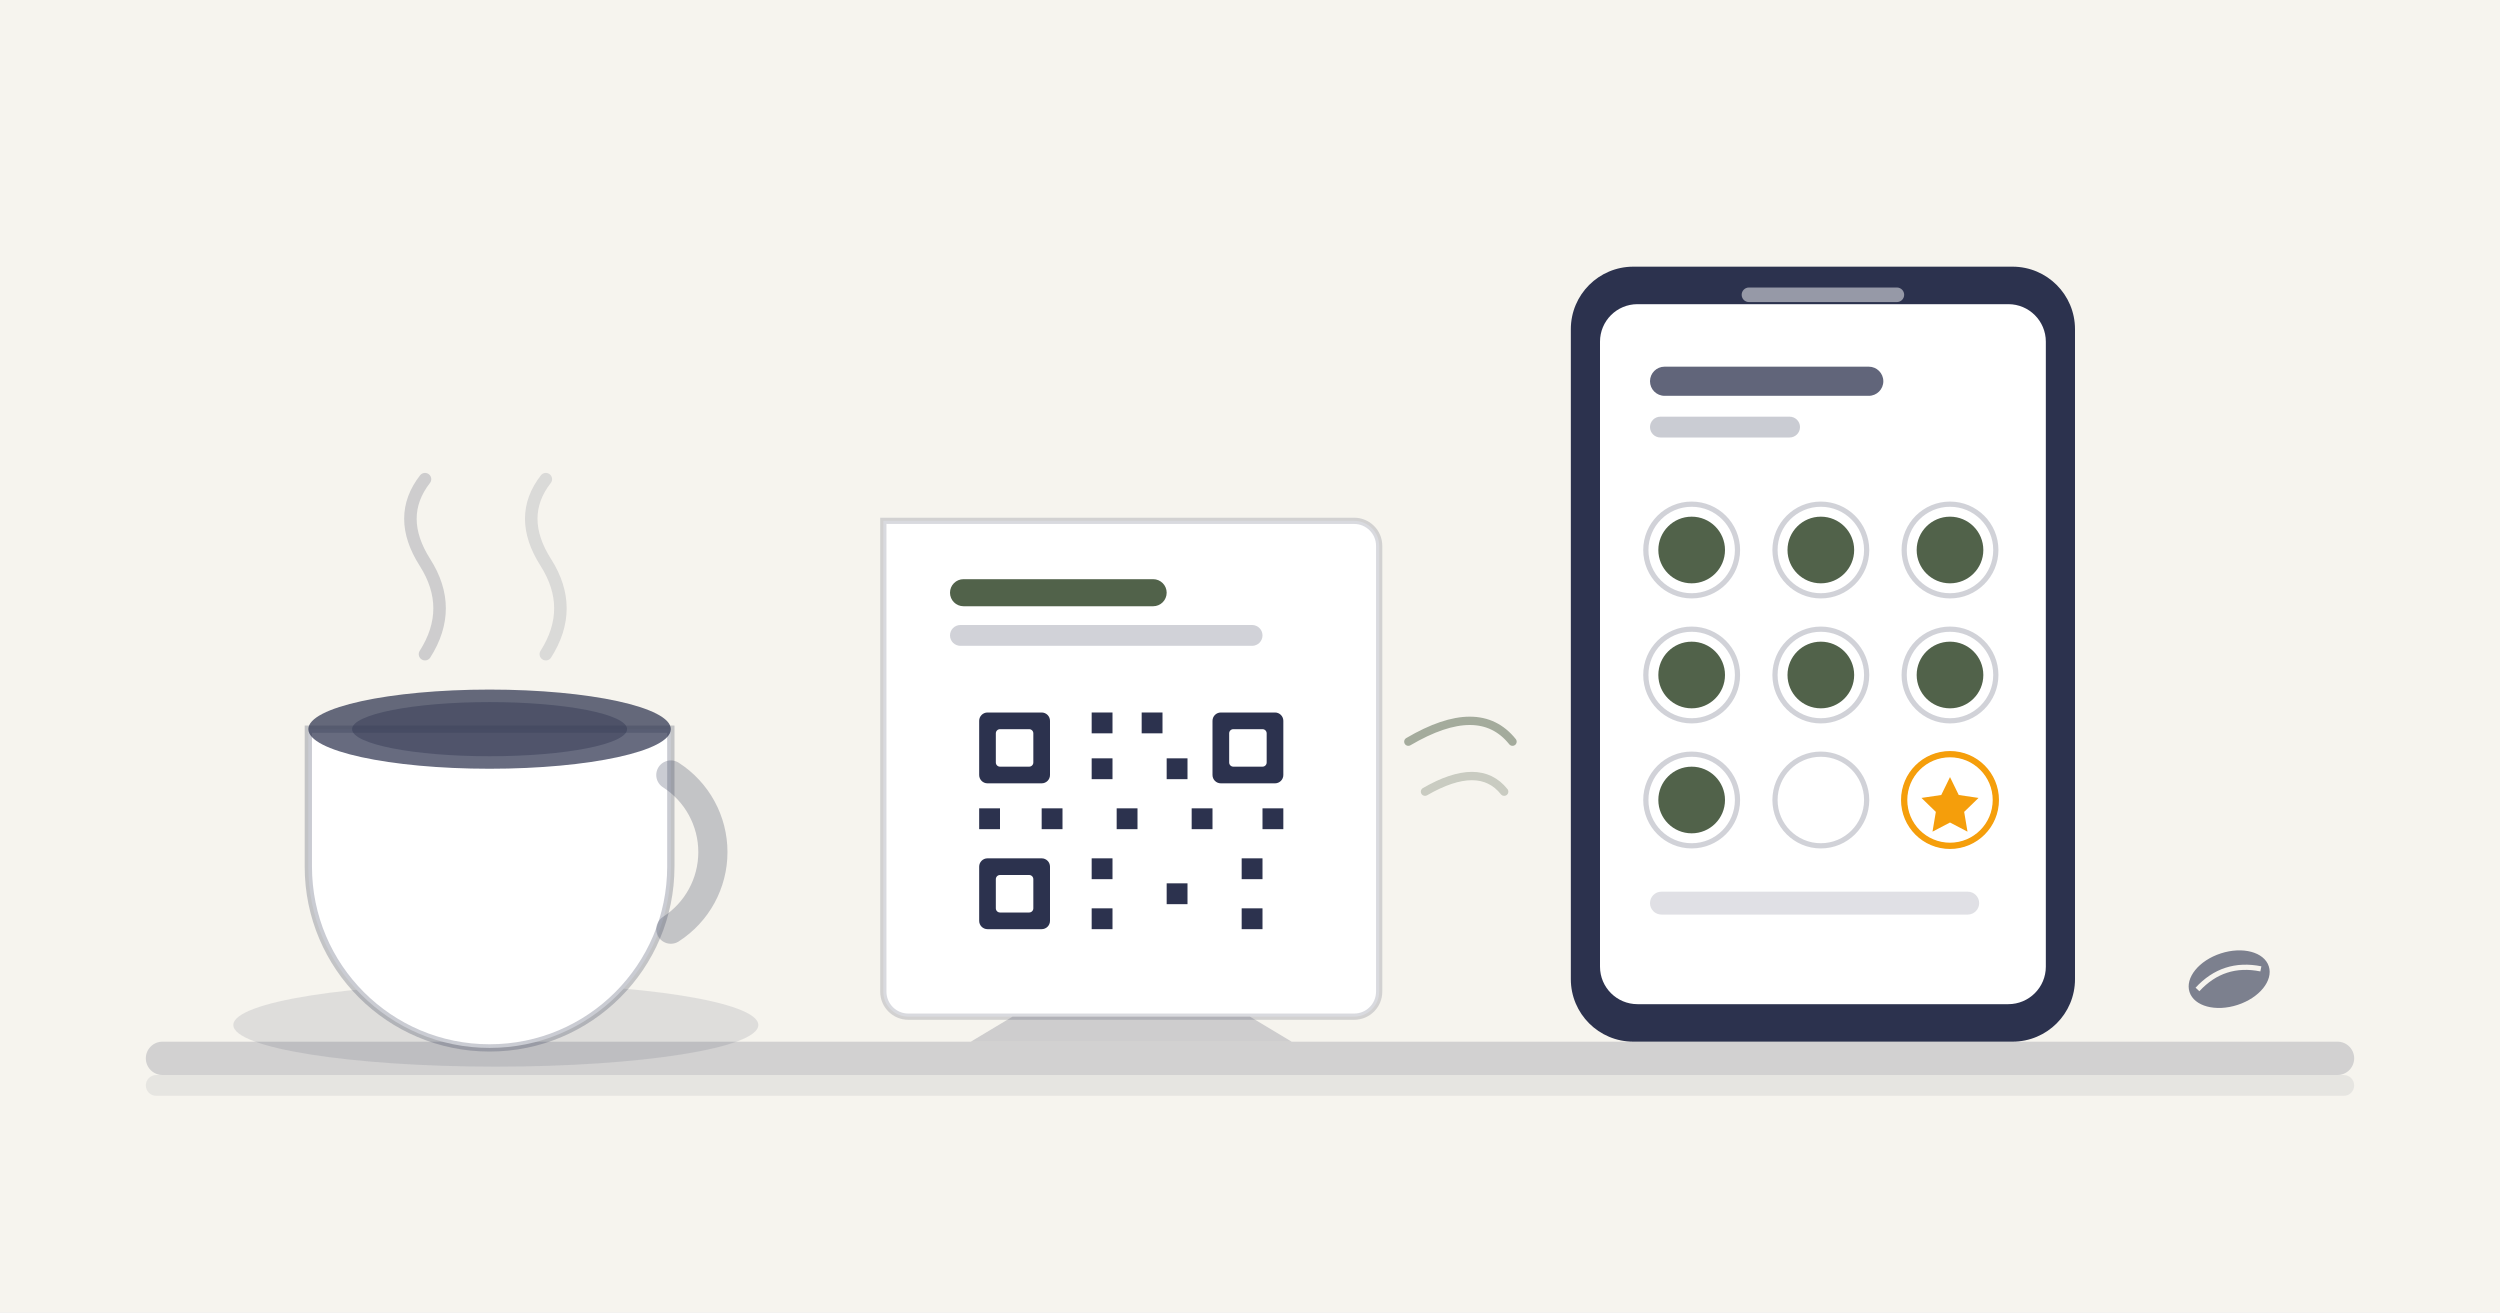
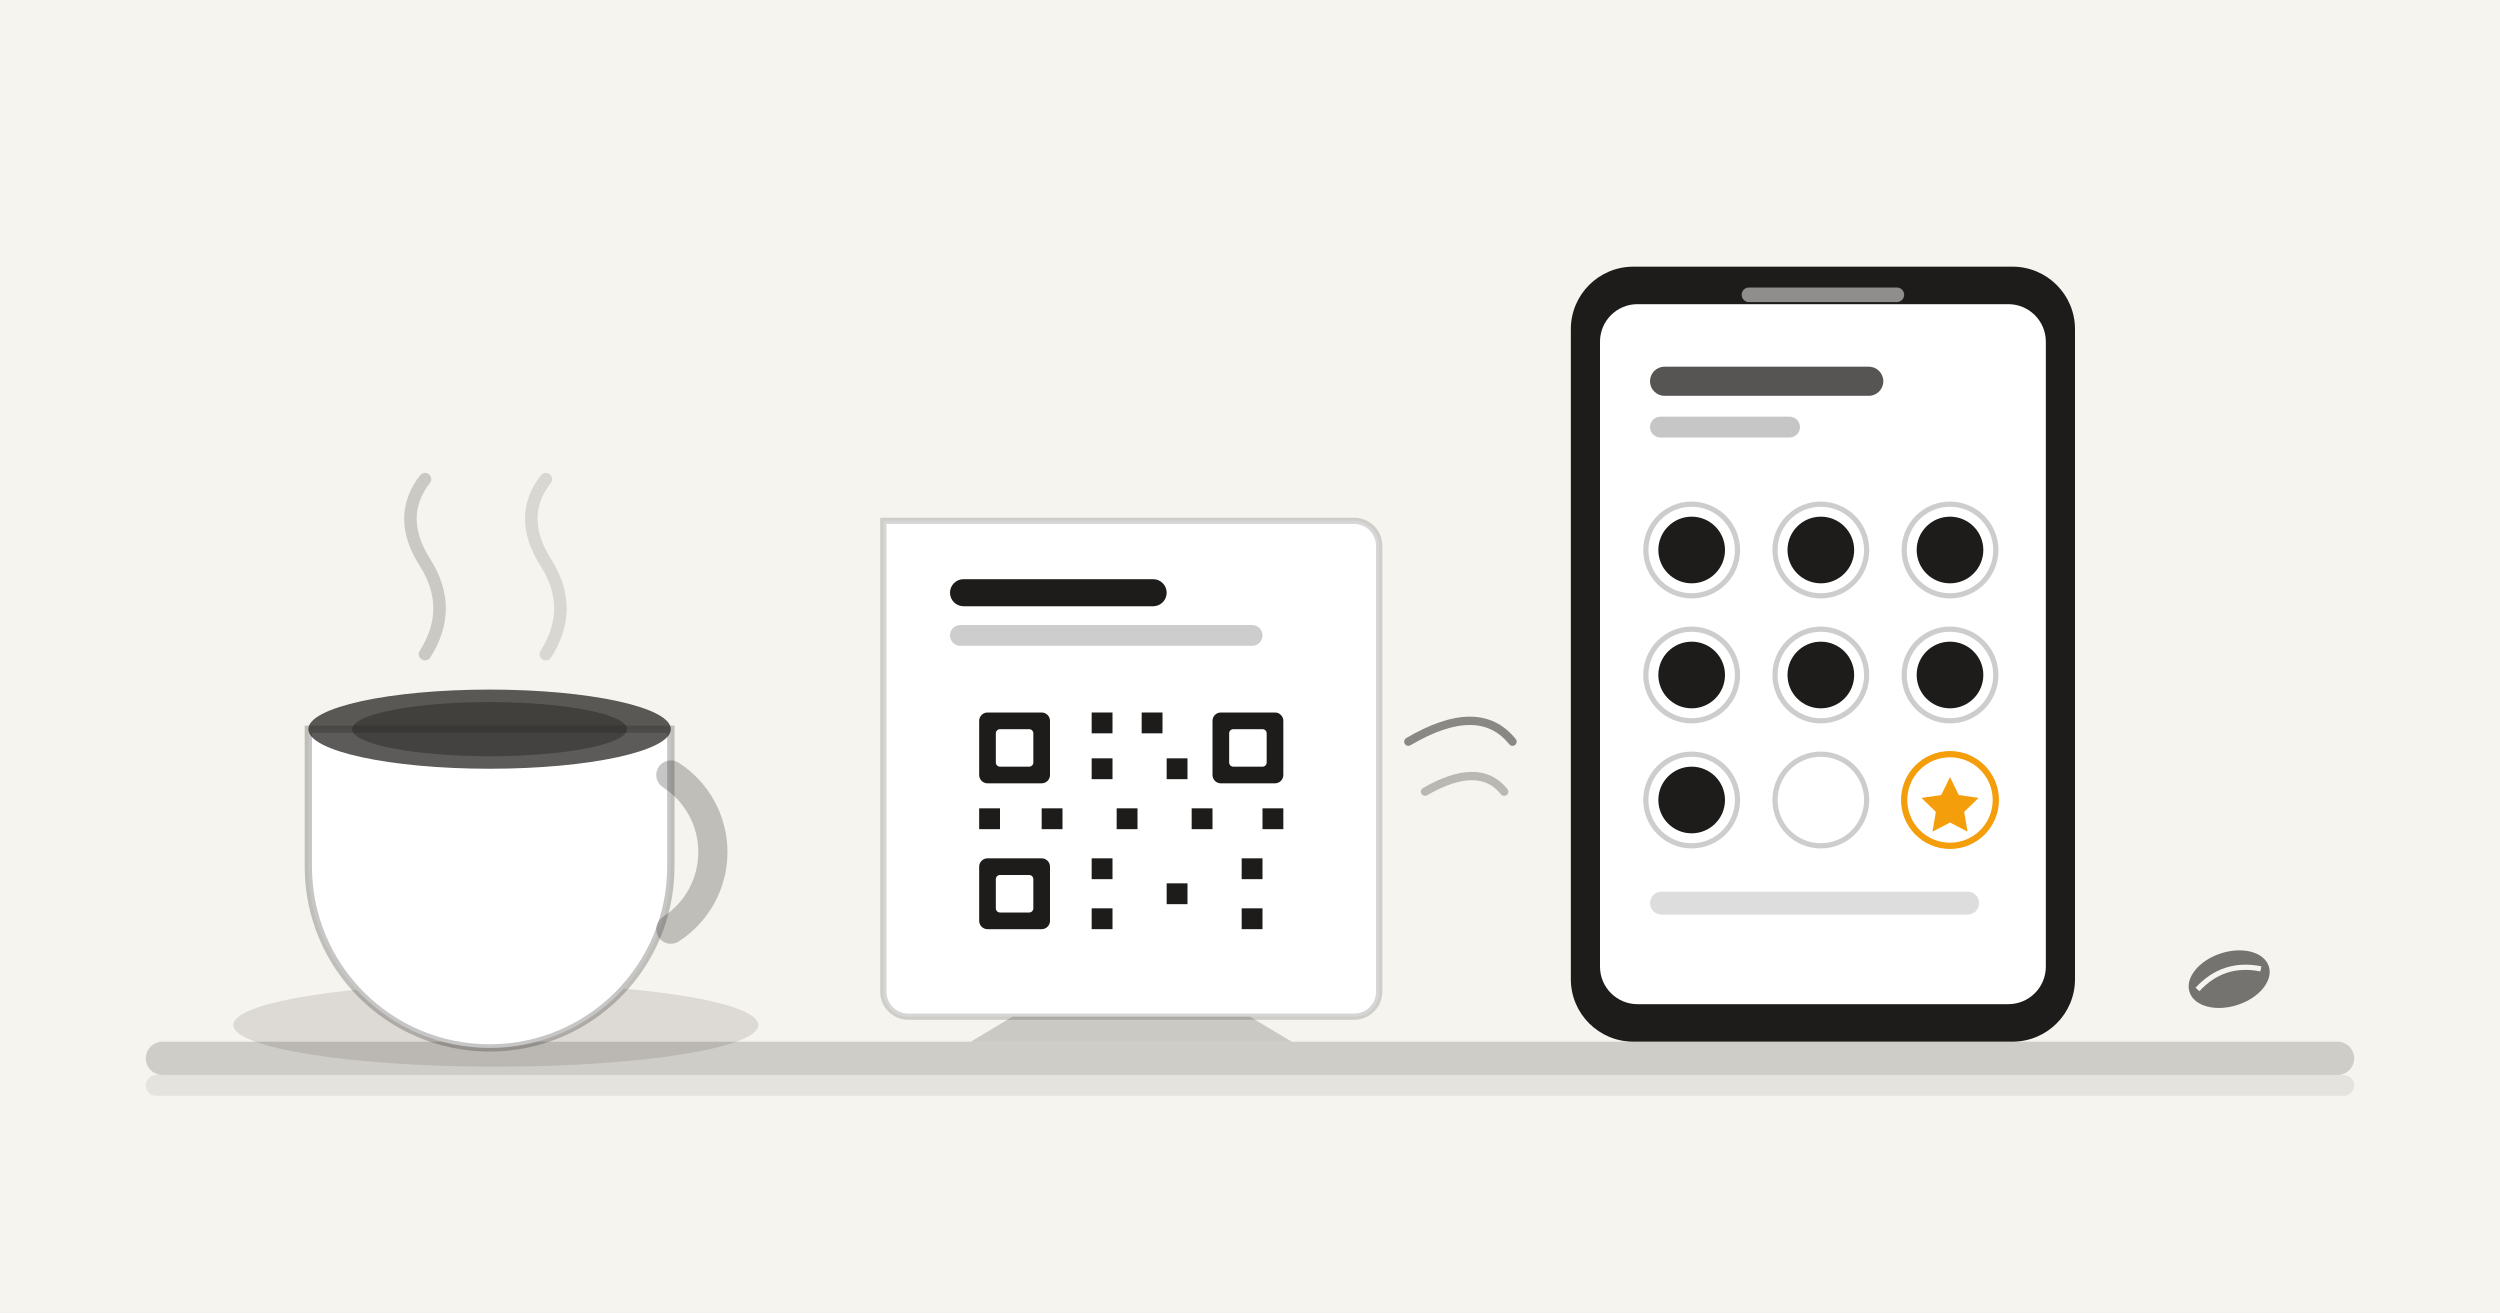
<svg xmlns="http://www.w3.org/2000/svg" viewBox="0 0 1200 630" width="1200" height="630" role="img" aria-label="Kaffekop på en cafédisk ved siden af et lille skilt med QR-kode og en telefon, der viser et stempelkort med ti felter">
  <rect width="1200" height="630" fill="#f6f4ee" />
-   <rect x="70" y="500" width="1060" height="16" rx="8" fill="#2c324e" opacity="0.18" />
-   <rect x="70" y="516" width="1060" height="10" rx="5" fill="#2c324e" opacity="0.08" />
+   <rect x="70" y="500" width="1060" height="16" rx="8" fill="#1e1c1a" opacity="0.18" />
+   <rect x="70" y="516" width="1060" height="10" rx="5" fill="#1e1c1a" opacity="0.08" />
  <g>
-     <ellipse cx="238" cy="492" rx="126" ry="20" fill="#2c324e" opacity="0.12" />
+     <ellipse cx="238" cy="492" rx="126" ry="20" fill="#1e1c1a" opacity="0.12" />
    <path d="M148 350 h174 v66 a87 87 0 0 1 -87 87 a87 87 0 0 1 -87 -87 z" fill="#ffffff" />
-     <path d="M148 350 h174 v66 a87 87 0 0 1 -87 87 a87 87 0 0 1 -87 -87 z" fill="none" stroke="#2c324e" stroke-width="3.5" opacity="0.25" />
-     <ellipse cx="235" cy="350" rx="87" ry="19" fill="#2c324e" opacity="0.72" />
-     <ellipse cx="235" cy="350" rx="66" ry="13" fill="#2c324e" opacity="0.4" />
-     <path d="M322 372 a44 44 0 0 1 0 74" fill="none" stroke="#2c324e" stroke-width="14" stroke-linecap="round" opacity="0.25" />
-     <path d="M204 314 q14 -22 0 -44 q-14 -22 0 -40" fill="none" stroke="#2c324e" stroke-width="6" stroke-linecap="round" opacity="0.2" />
-     <path d="M262 314 q14 -22 0 -44 q-14 -22 0 -40" fill="none" stroke="#2c324e" stroke-width="6" stroke-linecap="round" opacity="0.14" />
+     <path d="M148 350 h174 v66 a87 87 0 0 1 -87 87 a87 87 0 0 1 -87 -87 z" fill="none" stroke="#1e1c1a" stroke-width="3.5" opacity="0.25" />
+     <ellipse cx="235" cy="350" rx="87" ry="19" fill="#1e1c1a" opacity="0.72" />
+     <ellipse cx="235" cy="350" rx="66" ry="13" fill="#1e1c1a" opacity="0.4" />
+     <path d="M322 372 a44 44 0 0 1 0 74" fill="none" stroke="#1e1c1a" stroke-width="14" stroke-linecap="round" opacity="0.25" />
+     <path d="M204 314 q14 -22 0 -44 q-14 -22 0 -40" fill="none" stroke="#1e1c1a" stroke-width="6" stroke-linecap="round" opacity="0.2" />
+     <path d="M262 314 q14 -22 0 -44 q-14 -22 0 -40" fill="none" stroke="#1e1c1a" stroke-width="6" stroke-linecap="round" opacity="0.14" />
  </g>
  <g>
    <path d="M436 250 h214 a12 12 0 0 1 12 12 v214 a12 12 0 0 1 -12 12 h-214 a12 12 0 0 1 -12 -12 v-226 z" fill="#ffffff" />
-     <path d="M436 250 h214 a12 12 0 0 1 12 12 v214 a12 12 0 0 1 -12 12 h-214 a12 12 0 0 1 -12 -12 v-226 z" fill="none" stroke="#2c324e" stroke-width="3" opacity="0.18" />
-     <path d="M486 488 h114 l20 12 h-154 z" fill="#2c324e" opacity="0.2" />
-     <rect x="456" y="278" width="104" height="13" rx="6.5" fill="#51624a" />
-     <rect x="456" y="300" width="150" height="10" rx="5" fill="#2c324e" opacity="0.22" />
+     <path d="M436 250 h214 a12 12 0 0 1 12 12 v214 a12 12 0 0 1 -12 12 h-214 a12 12 0 0 1 -12 -12 v-226 z" fill="none" stroke="#1e1c1a" stroke-width="3" opacity="0.18" />
+     <path d="M486 488 h114 l20 12 h-154 z" fill="#1e1c1a" opacity="0.2" />
+     <rect x="456" y="278" width="104" height="13" rx="6.5" fill="#1e1c1a" />
+     <rect x="456" y="300" width="150" height="10" rx="5" fill="#1e1c1a" opacity="0.22" />
    <g>
      <rect x="456" y="328" width="174" height="132" rx="8" fill="#ffffff" />
-       <g fill="#2c324e">
+       <g fill="#1e1c1a">
        <rect x="470" y="342" width="34" height="34" rx="4" />
        <rect x="582" y="342" width="34" height="34" rx="4" />
        <rect x="470" y="412" width="34" height="34" rx="4" />
        <g fill="#ffffff">
          <rect x="478" y="350" width="18" height="18" rx="2" />
          <rect x="590" y="350" width="18" height="18" rx="2" />
          <rect x="478" y="420" width="18" height="18" rx="2" />
        </g>
        <rect x="524" y="342" width="10" height="10" />
        <rect x="548" y="342" width="10" height="10" />
        <rect x="524" y="364" width="10" height="10" />
        <rect x="560" y="364" width="10" height="10" />
        <rect x="470" y="388" width="10" height="10" />
        <rect x="500" y="388" width="10" height="10" />
        <rect x="536" y="388" width="10" height="10" />
        <rect x="572" y="388" width="10" height="10" />
        <rect x="606" y="388" width="10" height="10" />
        <rect x="524" y="412" width="10" height="10" />
        <rect x="560" y="424" width="10" height="10" />
        <rect x="596" y="412" width="10" height="10" />
        <rect x="524" y="436" width="10" height="10" />
        <rect x="596" y="436" width="10" height="10" />
      </g>
    </g>
  </g>
  <g>
-     <rect x="754" y="128" width="242" height="372" rx="30" fill="#2c324e" />
+     <rect x="754" y="128" width="242" height="372" rx="30" fill="#1e1c1a" />
    <rect x="768" y="146" width="214" height="336" rx="18" fill="#ffffff" />
    <rect x="836" y="138" width="78" height="7" rx="3.5" fill="#ffffff" opacity="0.5" />
-     <rect x="792" y="176" width="112" height="14" rx="7" fill="#2c324e" opacity="0.75" />
-     <rect x="792" y="200" width="72" height="10" rx="5" fill="#2c324e" opacity="0.25" />
+     <rect x="792" y="176" width="112" height="14" rx="7" fill="#1e1c1a" opacity="0.75" />
+     <rect x="792" y="200" width="72" height="10" rx="5" fill="#1e1c1a" opacity="0.25" />
    <g>
-       <g fill="none" stroke="#2c324e" stroke-width="2.5" opacity="0.22">
+       <g fill="none" stroke="#1e1c1a" stroke-width="2.5" opacity="0.22">
        <circle cx="812" cy="264" r="22" />
        <circle cx="874" cy="264" r="22" />
        <circle cx="936" cy="264" r="22" />
        <circle cx="812" cy="324" r="22" />
        <circle cx="874" cy="324" r="22" />
        <circle cx="936" cy="324" r="22" />
        <circle cx="812" cy="384" r="22" />
        <circle cx="874" cy="384" r="22" />
        <circle cx="936" cy="384" r="22" />
      </g>
-       <g fill="#51624a">
+       <g fill="#1e1c1a">
        <circle cx="812" cy="264" r="16" />
        <circle cx="874" cy="264" r="16" />
        <circle cx="936" cy="264" r="16" />
        <circle cx="812" cy="324" r="16" />
        <circle cx="874" cy="324" r="16" />
        <circle cx="936" cy="324" r="16" />
        <circle cx="812" cy="384" r="16" />
      </g>
      <circle cx="936" cy="384" r="22" fill="none" stroke="#f59e0b" stroke-width="3" />
      <path d="M936 373 l4.2 8.6 9.5 1.4 -6.9 6.7 1.6 9.5 -8.4 -4.4 -8.4 4.4 1.6 -9.5 -6.9 -6.7 9.5 -1.4 z" fill="#f59e0b" />
    </g>
-     <rect x="792" y="428" width="158" height="11" rx="5.5" fill="#2c324e" opacity="0.15" />
+     <rect x="792" y="428" width="158" height="11" rx="5.5" fill="#1e1c1a" opacity="0.15" />
    <rect x="792" y="452" width="158" height="0" rx="0" fill="none" />
  </g>
-   <path d="M676 356 q34 -20 50 0" fill="none" stroke="#51624a" stroke-width="4" stroke-linecap="round" opacity="0.5" />
-   <path d="M684 380 q26 -15 38 0" fill="none" stroke="#51624a" stroke-width="4" stroke-linecap="round" opacity="0.28" />
+   <path d="M676 356 q34 -20 50 0" fill="none" stroke="#1e1c1a" stroke-width="4" stroke-linecap="round" opacity="0.5" />
+   <path d="M684 380 q26 -15 38 0" fill="none" stroke="#1e1c1a" stroke-width="4" stroke-linecap="round" opacity="0.28" />
  <g transform="rotate(-18 1070 470)">
-     <ellipse cx="1070" cy="470" rx="20" ry="13" fill="#2c324e" opacity="0.6" />
+     <ellipse cx="1070" cy="470" rx="20" ry="13" fill="#1e1c1a" opacity="0.6" />
    <path d="M1054 470 q16 -9 32 0" fill="none" stroke="#f6f4ee" stroke-width="2.5" />
  </g>
</svg>
